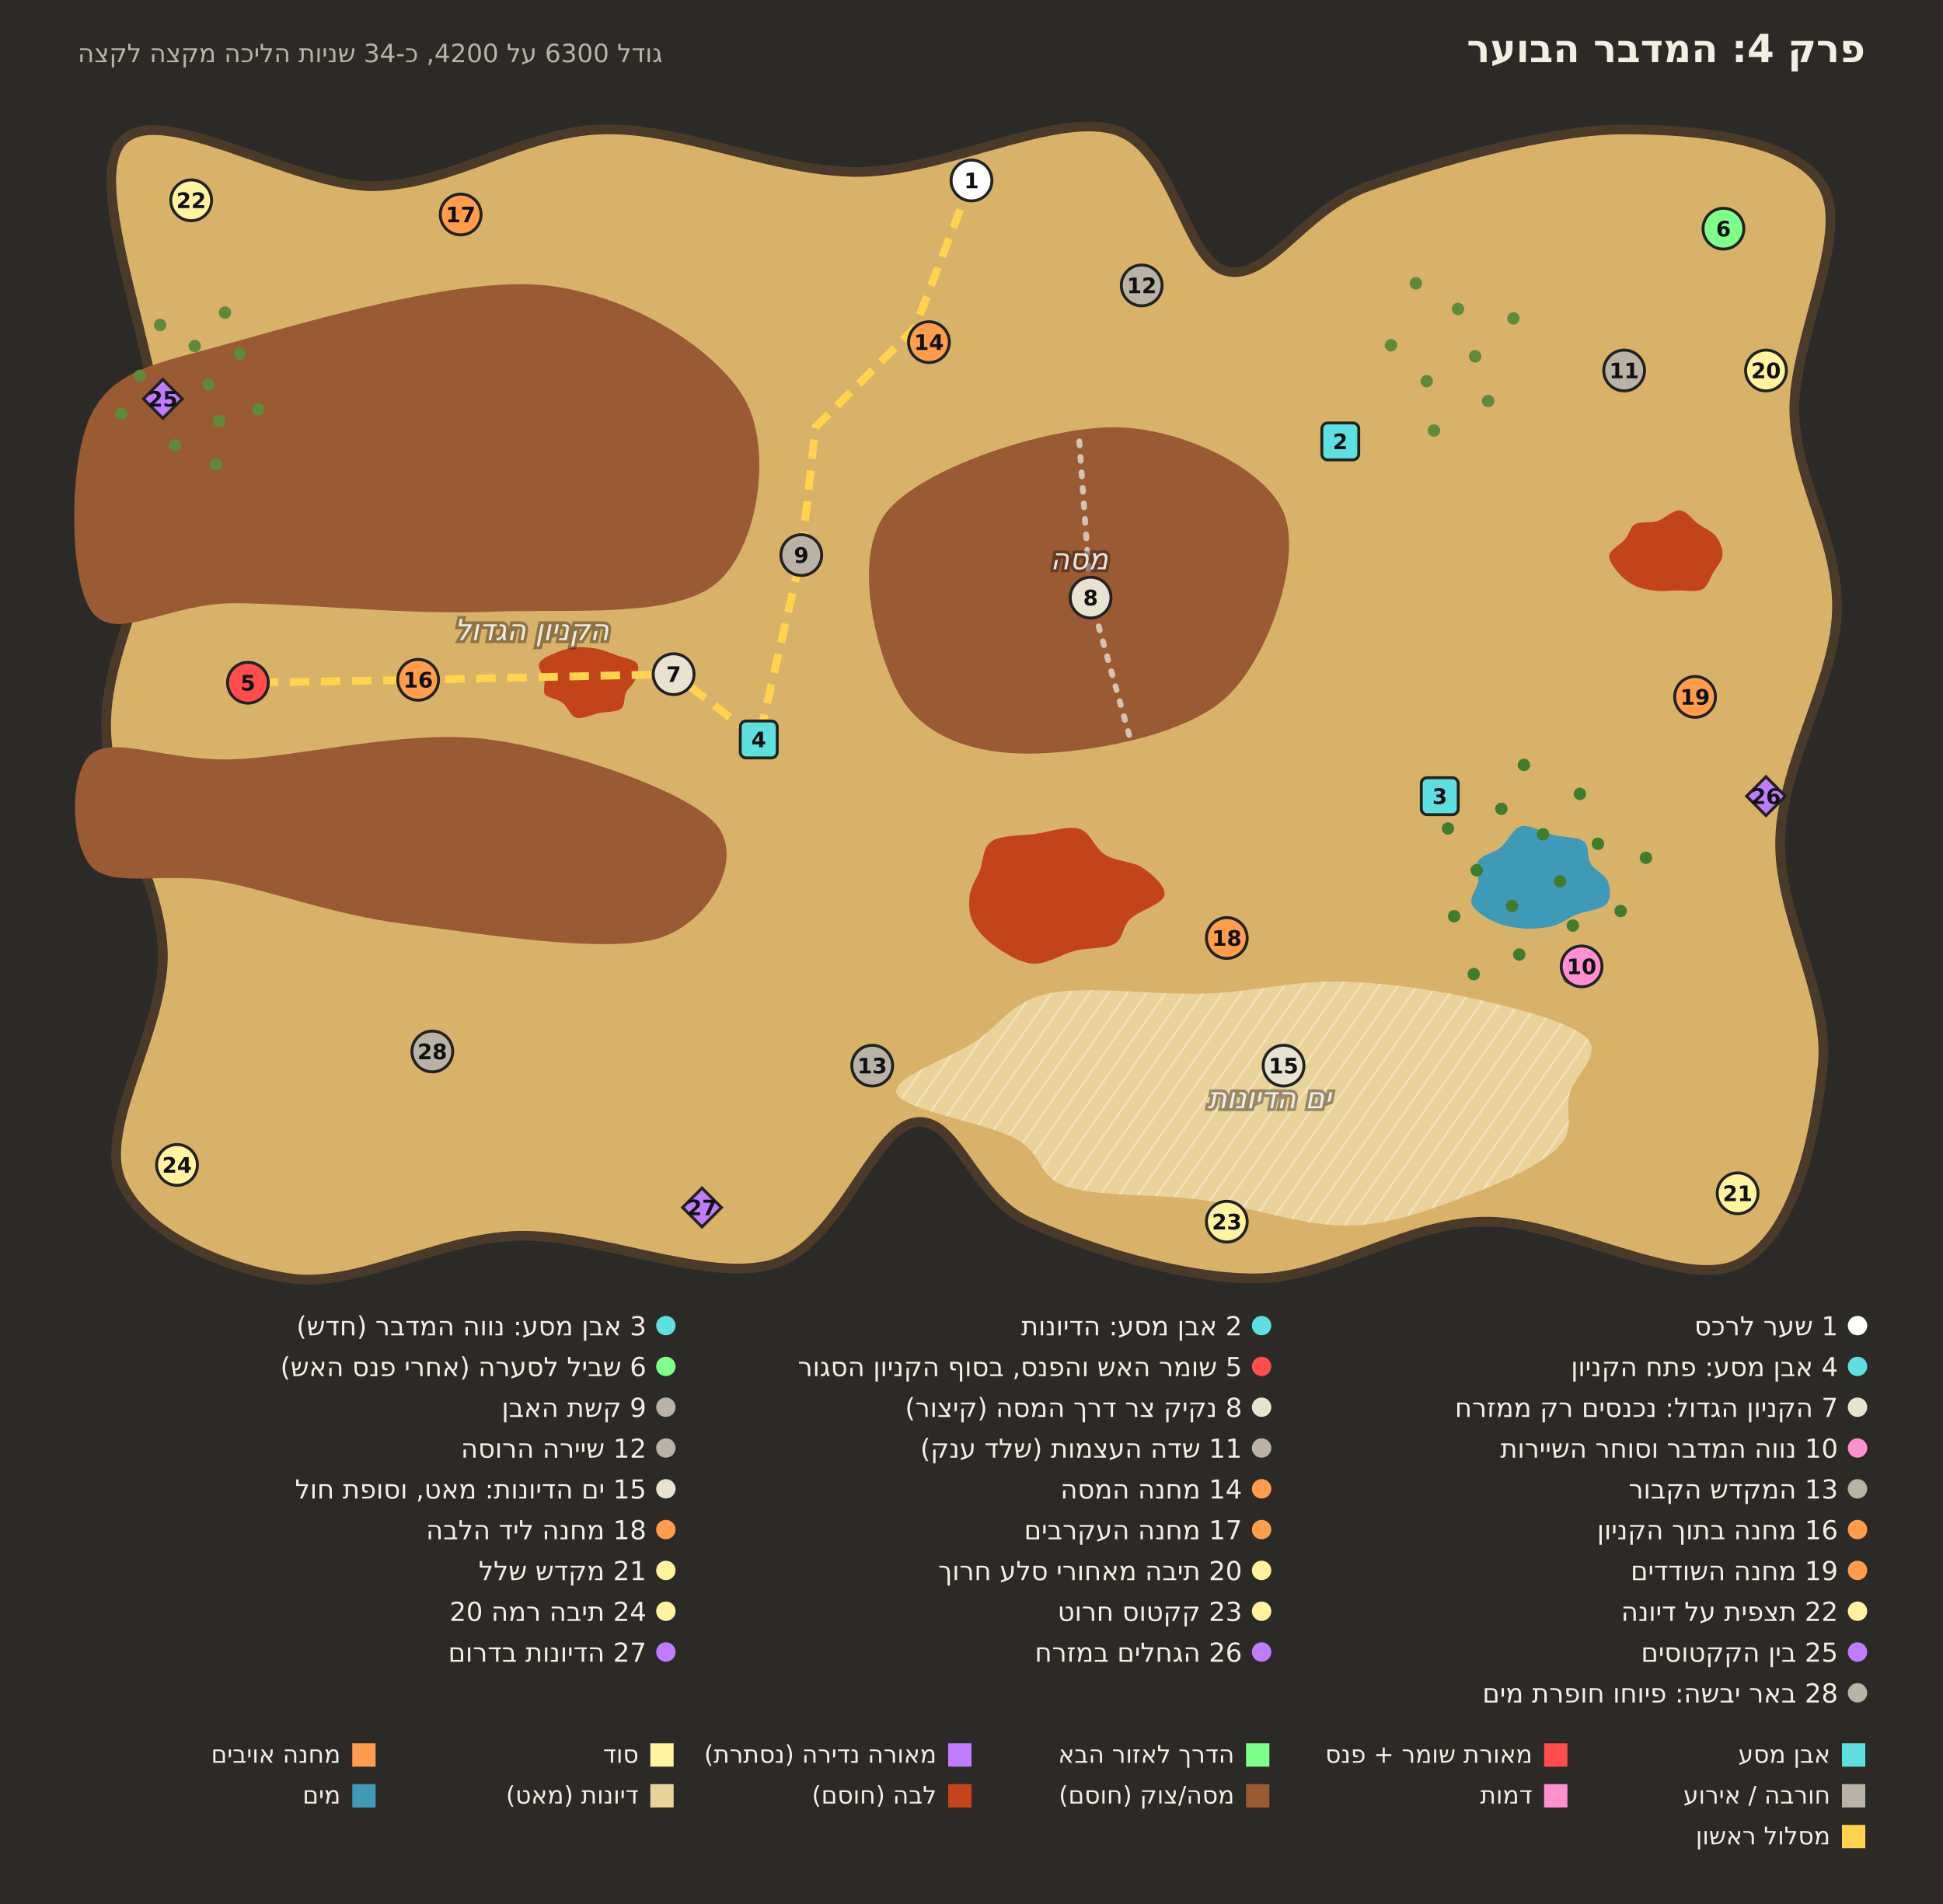
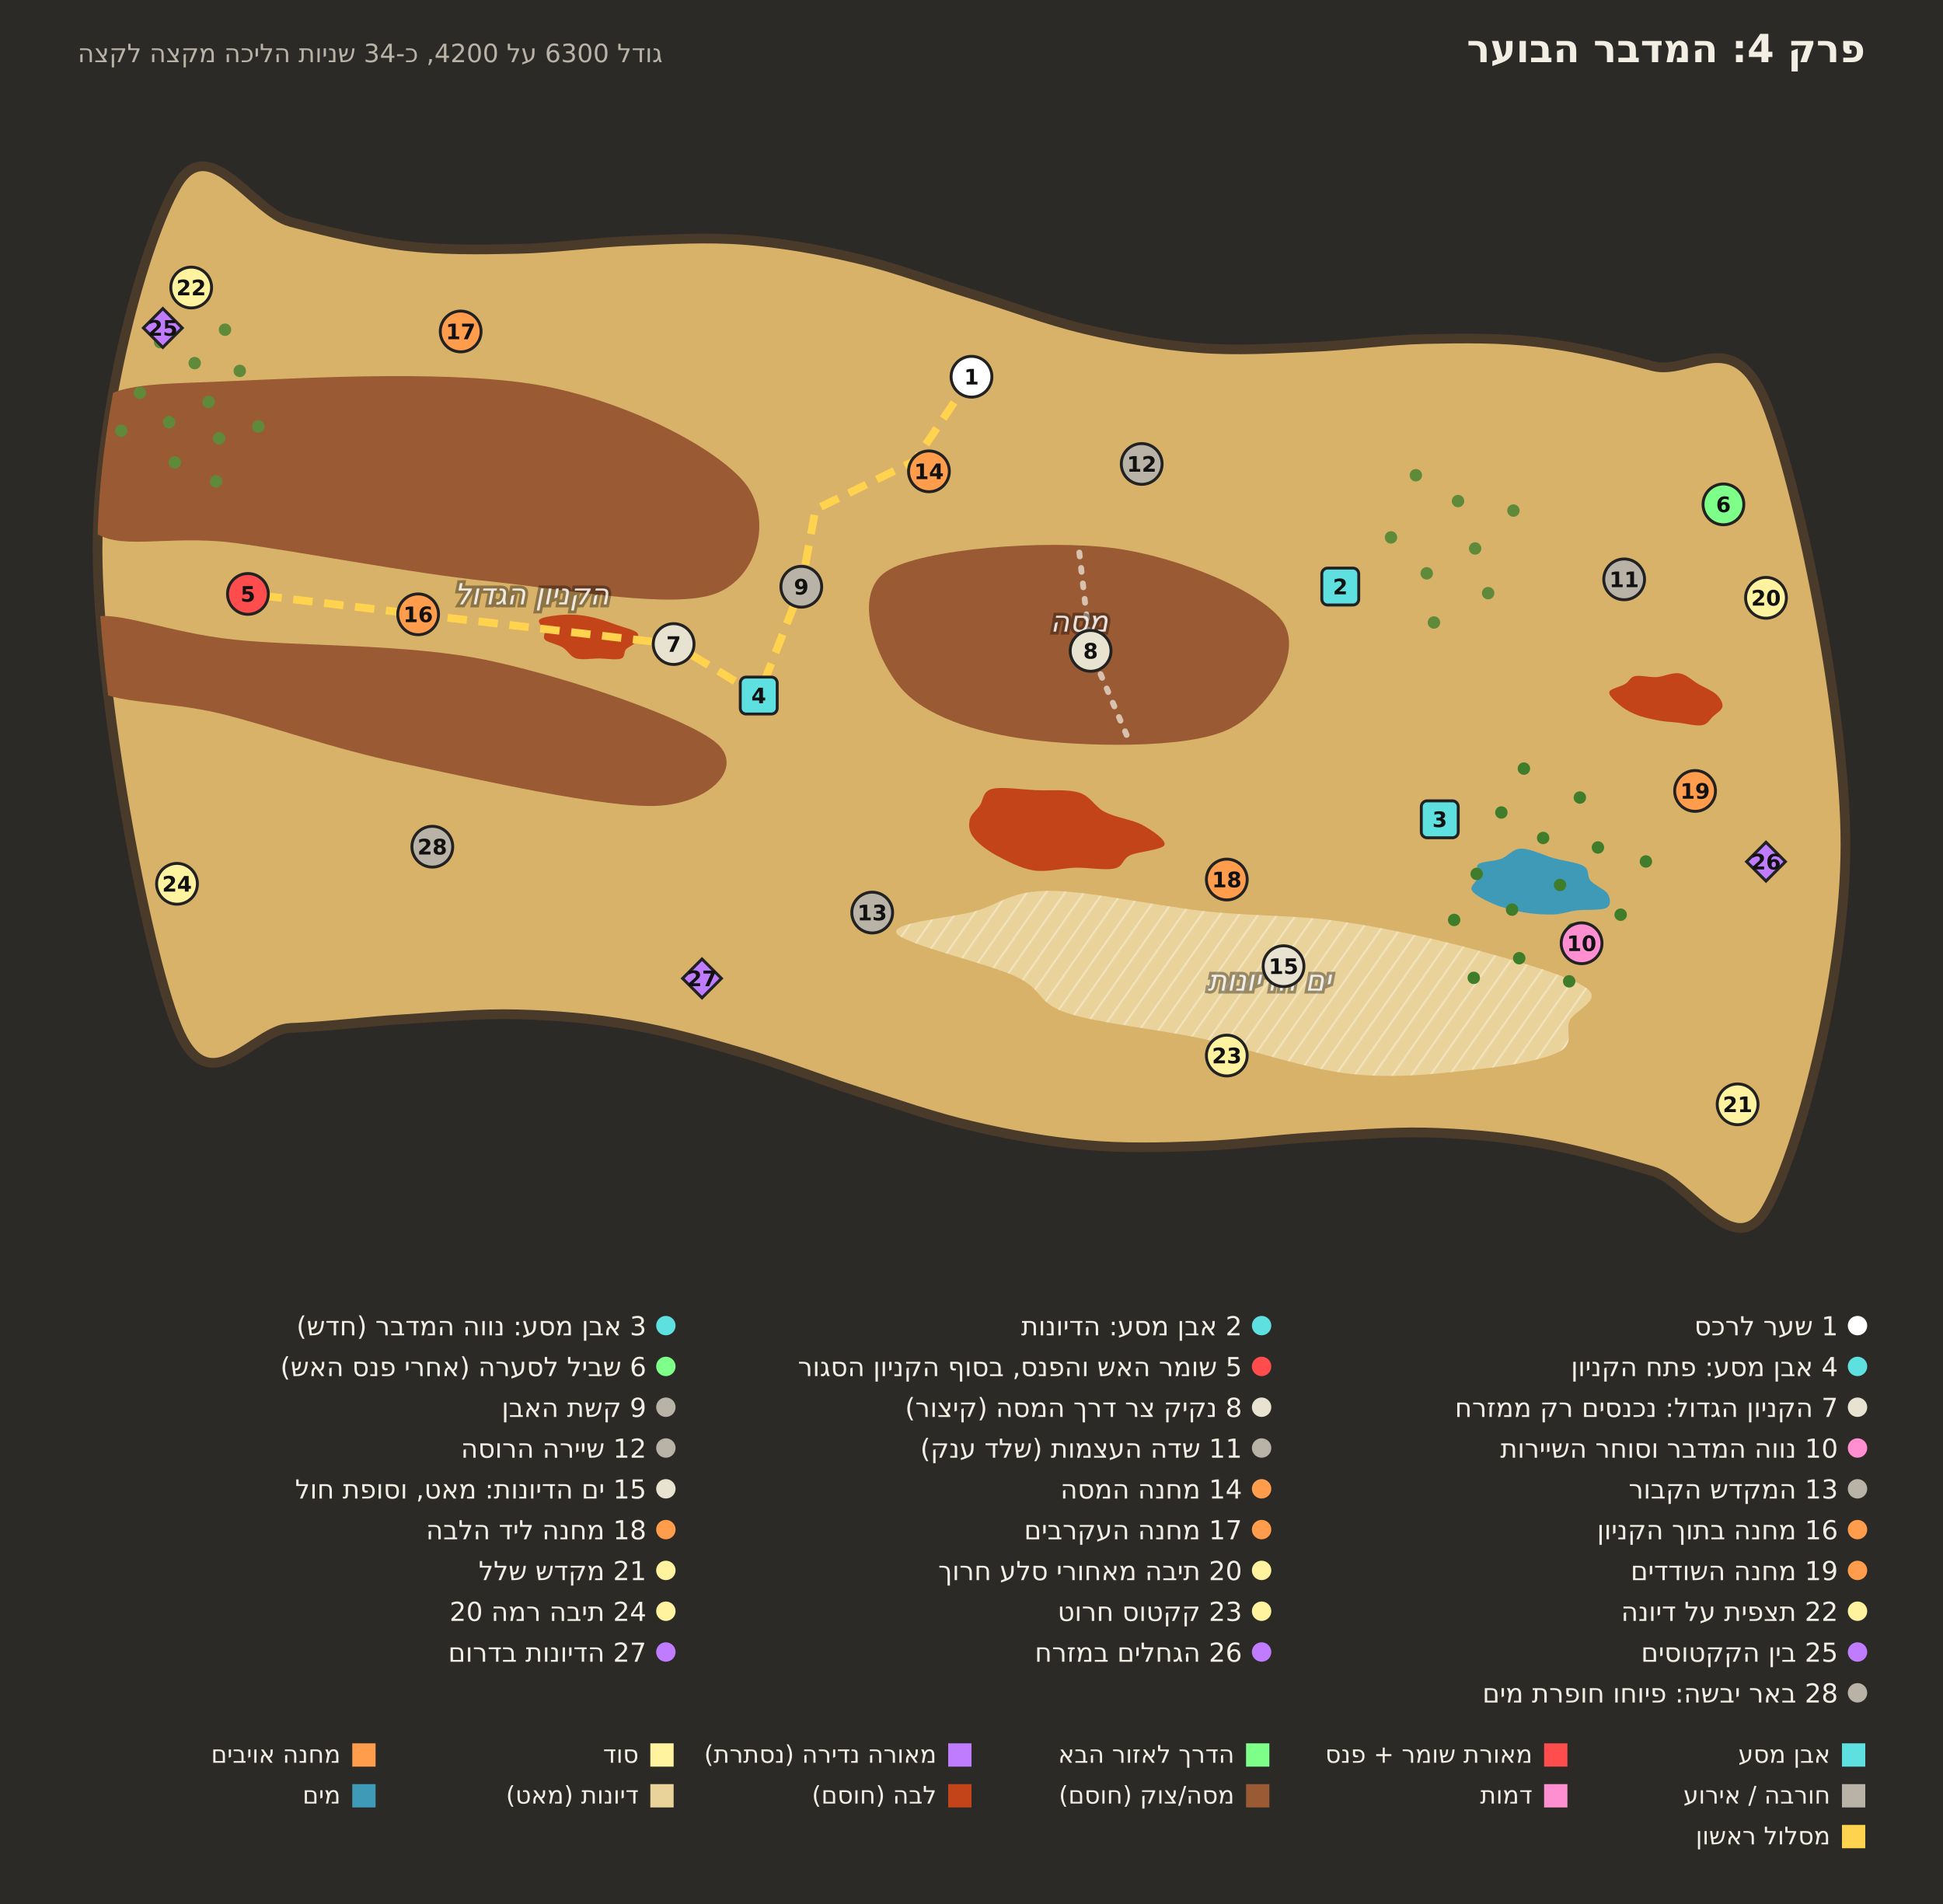
<svg xmlns="http://www.w3.org/2000/svg" width="1000" height="980" viewBox="0 0 1000 980" font-family="DejaVu Sans, sans-serif">
  <defs>
    <pattern id="hatch" width="8" height="8" patternUnits="userSpaceOnUse" patternTransform="rotate(35)">
      <line x1="0" y1="0" x2="0" y2="8" stroke="#ffffff" stroke-opacity="0.35" stroke-width="2" />
    </pattern>
  </defs>
  <rect width="1000" height="980" fill="#2b2a26" />
+   <clipPath id="land">
+     <path d="M91.1,95.2 C107.7,67.1 130.1,109.0 149.5,114.2 C169.0,119.4 188.5,124.1 207.9,126.5 C227.4,128.8 246.9,128.5 266.3,128.1 C285.8,127.7 305.3,124.8 324.8,124.0 C344.2,123.2 363.7,122.0 383.2,123.5 C402.6,125.0 422.1,128.5 441.6,133.2 C461.1,137.8 480.5,145.3 500.0,151.3 C519.5,157.3 538.9,164.8 558.4,169.4 C577.9,174.1 597.4,177.6 616.8,179.1 C636.3,180.6 655.8,179.4 675.2,178.6 C694.7,177.8 714.2,174.9 733.7,174.5 C753.1,174.1 772.6,173.8 792.1,176.2 C811.5,178.5 831.0,183.2 850.5,188.4 C869.9,193.6 892.3,166.4 908.9,207.4 C925.4,248.5 949.8,365.4 949.8,434.6 C949.8,503.8 925.4,594.5 908.9,622.5 C892.3,650.5 869.9,608.5 850.5,602.8 C831.0,597.1 811.5,591.6 792.1,588.3 C772.6,585.0 753.1,583.4 733.7,582.9 C714.2,582.5 694.7,584.3 675.2,585.4 C655.8,586.6 636.3,589.3 616.8,589.9 C597.4,590.6 577.9,591.1 558.4,589.3 C538.9,587.6 519.5,584.1 500.0,579.5 C480.5,575.0 461.1,568.1 441.6,561.9 C422.1,555.7 402.6,547.9 383.2,542.2 C363.7,536.5 344.2,530.9 324.8,527.6 C305.3,524.2 285.8,522.6 266.3,522.1 C246.9,521.6 227.4,523.4 207.9,524.6 C188.5,525.7 169.0,528.4 149.5,529.1 C130.1,529.7 107.7,569.6 91.1,528.5 C74.6,487.5 50.2,355.0 50.2,282.7 C50.2,210.5 74.6,123.3 91.1,95.2 Z" />
+   </clipPath>
  <text x="960" y="32" font-size="20" font-weight="bold" fill="#f2eee4" text-anchor="start" direction="rtl">פרק 4: המדבר הבוער</text>
  <text x="40" y="32" font-size="13" fill="#b9b2a6" text-anchor="end" direction="rtl">גודל 6300 על 4200, כ-34 שניות הליכה מקצה לקצה</text>
-   <path d="M61.9,73.9 C80.2,49.6 152.0,97.0 193.3,95.8 C234.7,94.6 268.8,67.8 310.2,66.6 C351.5,65.4 397.8,88.5 441.6,88.5 C485.4,88.5 541.4,58.1 573.0,66.6 C604.7,75.1 609.5,134.8 631.4,139.6 C653.3,144.5 670.4,108.0 704.4,95.8 C738.5,83.6 796.9,66.6 835.9,66.6 C874.8,66.6 923.5,71.5 938.1,95.8 C952.7,120.1 922.3,176.1 923.5,212.6 C924.7,249.1 946.6,278.3 945.4,314.9 C944.2,351.4 917.4,392.7 916.2,431.7 C915.0,470.6 941.7,512.0 938.1,548.5 C934.4,585.0 923.5,637.3 894.3,650.7 C865.1,664.1 804.2,627.6 762.9,628.8 C721.5,630.0 685.0,658.0 646.0,658.0 C607.1,658.0 558.4,642.2 529.2,628.8 C500.0,615.4 492.7,574.1 470.8,577.7 C448.9,581.4 431.9,641.0 397.8,650.7 C363.7,660.5 307.7,634.9 266.3,636.1 C225.0,637.3 183.6,662.9 149.5,658.0 C115.4,653.2 72.9,634.9 61.9,606.9 C51.0,578.9 85.0,529.0 83.8,490.1 C82.6,451.2 54.6,414.6 54.6,373.3 C54.6,331.9 82.6,291.7 83.8,241.8 C85.0,191.9 43.7,98.2 61.9,73.9 Z" fill="#d9b26a" stroke="#4a3a2a" stroke-width="5" />
-   <path d="M807.8,563.1 C805.5,572.3 810.6,581.1 802.9,589.4 C795.2,597.7 779.6,605.9 761.8,612.8 C743.9,619.7 719.4,630.0 695.7,630.8 C671.9,631.7 643.7,621.0 619.2,617.7 C594.8,614.3 565.2,616.1 549.1,610.8 C533.1,605.6 537.5,594.0 522.8,586.1 C508.2,578.1 465.0,571.4 461.5,563.1 C457.9,554.8 488.4,545.0 501.5,536.4 C514.6,527.8 520.2,515.4 540.1,511.3 C560.0,507.1 596.1,512.4 621.0,511.4 C645.9,510.4 666.4,504.7 689.5,505.2 C712.7,505.7 738.7,509.5 759.9,514.3 C781.1,519.2 808.8,526.2 816.8,534.4 C824.8,542.5 810.2,553.9 807.8,563.1 Z" fill="#ead39a" />
-   <path d="M807.8,563.1 C805.5,572.3 810.6,581.1 802.9,589.4 C795.2,597.7 779.6,605.9 761.8,612.8 C743.9,619.7 719.4,630.0 695.7,630.8 C671.9,631.7 643.7,621.0 619.2,617.7 C594.8,614.3 565.2,616.1 549.1,610.8 C533.1,605.6 537.5,594.0 522.8,586.1 C508.2,578.1 465.0,571.4 461.5,563.1 C457.9,554.8 488.4,545.0 501.5,536.4 C514.6,527.8 520.2,515.4 540.1,511.3 C560.0,507.1 596.1,512.4 621.0,511.4 C645.9,510.4 666.4,504.7 689.5,505.2 C712.7,505.7 738.7,509.5 759.9,514.3 C781.1,519.2 808.8,526.2 816.8,534.4 C824.8,542.5 810.2,553.9 807.8,563.1 Z" fill="url(#hatch)" />
-   <path d="M120.3,176.1 C159.3,165.2 237.1,142.1 281.0,146.9 C324.8,151.8 368.6,179.8 383.2,205.3 C397.8,230.9 390.5,282.0 368.6,300.3 C346.7,318.5 293.1,313.2 251.7,314.9 C210.4,316.6 154.4,310.5 120.3,310.5 C86.2,310.5 59.5,331.2 47.3,314.9 C35.1,298.6 35.1,235.8 47.3,212.6 C59.5,189.5 81.4,187.1 120.3,176.1 Z" fill="#9a5a33" />
-   <path d="M456.2,263.7 C474.4,240.6 538.9,219.9 573.0,219.9 C607.1,219.9 650.9,240.6 660.6,263.7 C670.4,286.9 653.3,338.0 631.4,358.7 C609.5,379.4 557.2,387.9 529.2,387.9 C501.2,387.9 475.7,379.4 463.5,358.7 C451.3,338.0 437.9,286.9 456.2,263.7 Z" fill="#9a5a33" />
-   <path d="M47.3,387.9 C59.5,378.6 86.2,392.0 120.3,390.8 C154.4,389.6 210.4,375.0 251.7,380.6 C293.1,386.2 354.0,407.3 368.6,424.4 C383.2,441.4 366.1,474.3 339.4,482.8 C312.6,491.3 245.7,480.4 207.9,475.5 C170.2,470.6 139.8,458.5 113.0,453.6 C86.2,448.7 58.3,457.2 47.3,446.3 C36.3,435.3 35.1,397.1 47.3,387.9 Z" fill="#9a5a33" />
-   <path d="M599.3,460.9 C598.2,465.3 586.0,468.9 581.7,473.0 C577.4,477.2 578.3,483.1 573.6,485.8 C568.9,488.5 560.5,487.6 553.5,489.3 C546.6,491.0 538.6,496.4 531.8,496.0 C524.9,495.7 517.5,490.8 512.3,487.2 C507.2,483.6 503.0,479.1 500.8,474.7 C498.6,470.3 498.5,465.3 499.1,460.9 C499.6,456.5 502.3,452.8 504.2,448.2 C506.1,443.5 505.6,436.1 510.4,433.0 C515.2,429.8 525.4,430.2 532.9,429.2 C540.5,428.1 549.6,424.8 555.5,426.6 C561.5,428.4 563.3,436.7 568.8,440.0 C574.2,443.4 583.1,443.2 588.1,446.7 C593.2,450.1 600.3,456.5 599.3,460.9 Z" fill="#c4441a" />
-   <path d="M326.9,349.9 C326.0,352.4 323.4,354.0 322.2,356.5 C320.9,358.9 321.9,363.0 319.6,364.8 C317.3,366.5 312.2,366.3 308.4,367.0 C304.6,367.8 299.7,370.3 296.5,369.4 C293.4,368.5 292.2,363.7 289.5,361.7 C286.9,359.7 282.2,359.4 280.6,357.5 C279.1,355.5 280.7,352.6 280.2,349.9 C279.6,347.2 276.4,343.7 277.6,341.3 C278.7,338.9 283.5,337.1 286.8,335.7 C290.1,334.3 293.9,333.3 297.4,333.1 C300.9,332.8 304.7,333.5 308.0,334.1 C311.2,334.8 313.9,336.0 317.2,337.2 C320.5,338.4 326.2,339.3 327.8,341.4 C329.4,343.5 327.9,347.4 326.9,349.9 Z" fill="#c4441a" />
-   <path d="M886.5,285.7 C886.3,288.7 883.6,291.7 881.8,294.7 C880.0,297.6 879.1,301.8 876.0,303.4 C872.8,304.9 867.1,303.8 863.1,303.9 C859.2,304.0 856.0,304.5 852.4,304.1 C848.8,303.7 844.7,303.1 841.5,301.5 C838.3,300.0 835.2,297.6 833.0,294.9 C830.8,292.3 827.7,288.5 828.3,285.7 C828.8,282.8 834.1,280.3 836.3,277.6 C838.6,275.0 838.8,271.4 841.5,269.8 C844.2,268.2 848.8,269.4 852.7,268.3 C856.5,267.1 860.9,262.5 864.5,262.7 C868.1,262.9 871.0,267.5 874.1,269.7 C877.3,271.9 881.1,273.5 883.2,276.1 C885.3,278.8 886.8,282.6 886.5,285.7 Z" fill="#c4441a" />
-   <path d="M827.5,453.6 C828.8,457.1 829.4,462.5 826.7,465.4 C824.0,468.3 815.9,468.9 811.4,470.7 C806.8,472.6 804.0,475.3 799.5,476.5 C794.9,477.7 789.3,478.3 784.2,477.9 C779.1,477.6 773.2,476.4 768.7,474.3 C764.3,472.2 758.9,468.8 757.5,465.4 C756.2,461.9 760.3,457.3 760.8,453.6 C761.4,449.9 759.0,445.9 760.9,443.0 C762.8,440.0 768.7,439.1 772.4,436.1 C776.1,433.2 778.4,426.4 783.0,425.3 C787.5,424.3 794.4,428.5 799.7,429.8 C805.1,431.1 812.0,430.7 815.1,433.1 C818.3,435.6 816.6,441.1 818.6,444.5 C820.7,447.9 826.1,450.1 827.5,453.6 Z" fill="#3f9ab8" />
-   <path d="M555.5,227.2 L561.3,307.6 L581.8,380.6" fill="none" stroke="#f2eee4" stroke-opacity="0.7" stroke-width="3" stroke-dasharray="2 6" stroke-linecap="round" />
-   <circle cx="802.9" cy="453.6" r="3.2" fill="#3f7d2a" />
-   <circle cx="778.2" cy="466.3" r="3.2" fill="#3f7d2a" />
-   <circle cx="794.2" cy="429.4" r="3.2" fill="#3f7d2a" />
-   <circle cx="809.5" cy="476.4" r="3.2" fill="#3f7d2a" />
-   <circle cx="760.0" cy="447.9" r="3.2" fill="#3f7d2a" />
-   <circle cx="822.4" cy="434.3" r="3.2" fill="#3f7d2a" />
-   <circle cx="781.9" cy="491.3" r="3.2" fill="#3f7d2a" />
-   <circle cx="772.7" cy="416.3" r="3.2" fill="#3f7d2a" />
-   <circle cx="834.1" cy="468.9" r="3.2" fill="#3f7d2a" />
-   <circle cx="748.4" cy="471.6" r="3.2" fill="#3f7d2a" />
-   <circle cx="813.1" cy="408.6" r="3.2" fill="#3f7d2a" />
-   <circle cx="807.6" cy="503.2" r="3.2" fill="#3f7d2a" />
-   <circle cx="745.2" cy="426.4" r="3.2" fill="#3f7d2a" />
-   <circle cx="847.1" cy="441.5" r="3.2" fill="#3f7d2a" />
-   <circle cx="758.5" cy="501.4" r="3.2" fill="#3f7d2a" />
-   <circle cx="784.3" cy="393.7" r="3.2" fill="#3f7d2a" />
-   <circle cx="107.4" cy="198.0" r="3.2" fill="#5f8a3a" />
-   <circle cx="87.0" cy="208.5" r="3.2" fill="#5f8a3a" />
-   <circle cx="100.2" cy="178.1" r="3.2" fill="#5f8a3a" />
-   <circle cx="112.8" cy="216.8" r="3.2" fill="#5f8a3a" />
-   <circle cx="72.0" cy="193.4" r="3.2" fill="#5f8a3a" />
-   <circle cx="123.4" cy="182.1" r="3.2" fill="#5f8a3a" />
-   <circle cx="90.0" cy="229.2" r="3.2" fill="#5f8a3a" />
-   <circle cx="82.4" cy="167.3" r="3.2" fill="#5f8a3a" />
-   <circle cx="133.0" cy="210.7" r="3.2" fill="#5f8a3a" />
-   <circle cx="62.4" cy="212.9" r="3.2" fill="#5f8a3a" />
-   <circle cx="115.8" cy="160.9" r="3.2" fill="#5f8a3a" />
-   <circle cx="111.2" cy="239.0" r="3.2" fill="#5f8a3a" />
-   <circle cx="759.2" cy="183.4" r="3.2" fill="#5f8a3a" />
-   <circle cx="734.3" cy="196.2" r="3.2" fill="#5f8a3a" />
-   <circle cx="750.4" cy="159.0" r="3.2" fill="#5f8a3a" />
-   <circle cx="765.9" cy="206.4" r="3.2" fill="#5f8a3a" />
-   <circle cx="715.9" cy="177.7" r="3.2" fill="#5f8a3a" />
-   <circle cx="778.9" cy="163.9" r="3.2" fill="#5f8a3a" />
-   <circle cx="738.0" cy="221.6" r="3.2" fill="#5f8a3a" />
-   <circle cx="728.7" cy="145.8" r="3.2" fill="#5f8a3a" />
-   <path d="M500.0,92.9 L470.8,168.8 L419.7,219.9 L412.4,285.7 L390.5,380.6 L346.7,347.0 L215.2,349.9 L127.6,351.4" fill="none" stroke="#ffd34d" stroke-width="4" stroke-dasharray="10 6" stroke-linejoin="round" />
-   <text x="273.7" y="329.5" font-size="15" font-style="italic" fill="#ffffff" fill-opacity="0.85" text-anchor="middle" direction="rtl" stroke="#000" stroke-opacity="0.35" stroke-width="3" paint-order="stroke">הקניון הגדול</text>
-   <text x="555.5" y="293.0" font-size="15" font-style="italic" fill="#ffffff" fill-opacity="0.85" text-anchor="middle" direction="rtl" stroke="#000" stroke-opacity="0.35" stroke-width="3" paint-order="stroke">מסה</text>
-   <text x="653.3" y="570.4" font-size="15" font-style="italic" fill="#ffffff" fill-opacity="0.85" text-anchor="middle" direction="rtl" stroke="#000" stroke-opacity="0.35" stroke-width="3" paint-order="stroke">ים הדיונות</text>
-   <circle cx="500.0" cy="92.9" r="10.5" fill="#ffffff" stroke="#222" stroke-width="1.5" />
-   <text x="500.0" y="96.9" font-size="11" font-weight="bold" fill="#111" text-anchor="middle">1</text>
-   <rect x="680.3" y="217.7" width="19" height="19" rx="3" fill="#5fe0e0" stroke="#222" stroke-width="1.5" />
-   <text x="689.8" y="231.2" font-size="11" font-weight="bold" fill="#111" text-anchor="middle">2</text>
-   <rect x="731.5" y="400.3" width="19" height="19" rx="3" fill="#5fe0e0" stroke="#222" stroke-width="1.5" />
-   <text x="741.0" y="413.8" font-size="11" font-weight="bold" fill="#111" text-anchor="middle">3</text>
-   <rect x="381.0" y="371.1" width="19" height="19" rx="3" fill="#5fe0e0" stroke="#222" stroke-width="1.5" />
-   <text x="390.5" y="384.6" font-size="11" font-weight="bold" fill="#111" text-anchor="middle">4</text>
-   <circle cx="127.6" cy="351.4" r="10.5" fill="#ff4d4d" stroke="#222" stroke-width="1.5" />
-   <text x="127.6" y="355.4" font-size="11" font-weight="bold" fill="#111" text-anchor="middle">5</text>
-   <circle cx="887.0" cy="117.7" r="10.5" fill="#7dff8a" stroke="#222" stroke-width="1.5" />
-   <text x="887.0" y="121.7" font-size="11" font-weight="bold" fill="#111" text-anchor="middle">6</text>
-   <circle cx="346.7" cy="347.0" r="10.5" fill="#e8e2d0" stroke="#222" stroke-width="1.5" />
-   <text x="346.7" y="351.0" font-size="11" font-weight="bold" fill="#111" text-anchor="middle">7</text>
-   <circle cx="561.3" cy="307.6" r="10.5" fill="#e8e2d0" stroke="#222" stroke-width="1.5" />
-   <text x="561.3" y="311.6" font-size="11" font-weight="bold" fill="#111" text-anchor="middle">8</text>
-   <circle cx="412.4" cy="285.7" r="10.5" fill="#b9b2a6" stroke="#222" stroke-width="1.5" />
-   <text x="412.4" y="289.7" font-size="11" font-weight="bold" fill="#111" text-anchor="middle">9</text>
-   <circle cx="814.0" cy="497.4" r="10.5" fill="#ff8fd0" stroke="#222" stroke-width="1.5" />
-   <text x="814.0" y="501.4" font-size="11" font-weight="bold" fill="#111" text-anchor="middle">10</text>
-   <circle cx="835.9" cy="190.7" r="10.5" fill="#b9b2a6" stroke="#222" stroke-width="1.5" />
-   <text x="835.9" y="194.7" font-size="11" font-weight="bold" fill="#111" text-anchor="middle">11</text>
-   <circle cx="587.6" cy="146.9" r="10.5" fill="#b9b2a6" stroke="#222" stroke-width="1.5" />
-   <text x="587.6" y="150.9" font-size="11" font-weight="bold" fill="#111" text-anchor="middle">12</text>
-   <circle cx="448.9" cy="548.5" r="10.5" fill="#b9b2a6" stroke="#222" stroke-width="1.5" />
-   <text x="448.9" y="552.5" font-size="11" font-weight="bold" fill="#111" text-anchor="middle">13</text>
-   <circle cx="478.1" cy="176.1" r="10.5" fill="#ff9d4d" stroke="#222" stroke-width="1.5" />
-   <text x="478.1" y="180.1" font-size="11" font-weight="bold" fill="#111" text-anchor="middle">14</text>
-   <circle cx="660.6" cy="548.5" r="10.5" fill="#e8e2d0" stroke="#222" stroke-width="1.5" />
-   <text x="660.6" y="552.5" font-size="11" font-weight="bold" fill="#111" text-anchor="middle">15</text>
-   <circle cx="215.2" cy="349.9" r="10.5" fill="#ff9d4d" stroke="#222" stroke-width="1.5" />
-   <text x="215.2" y="353.9" font-size="11" font-weight="bold" fill="#111" text-anchor="middle">16</text>
-   <circle cx="237.1" cy="110.4" r="10.5" fill="#ff9d4d" stroke="#222" stroke-width="1.5" />
-   <text x="237.1" y="114.4" font-size="11" font-weight="bold" fill="#111" text-anchor="middle">17</text>
-   <circle cx="631.4" cy="482.8" r="10.5" fill="#ff9d4d" stroke="#222" stroke-width="1.5" />
-   <text x="631.4" y="486.8" font-size="11" font-weight="bold" fill="#111" text-anchor="middle">18</text>
-   <circle cx="872.4" cy="358.7" r="10.5" fill="#ff9d4d" stroke="#222" stroke-width="1.5" />
-   <text x="872.4" y="362.7" font-size="11" font-weight="bold" fill="#111" text-anchor="middle">19</text>
-   <circle cx="908.9" cy="190.7" r="10.5" fill="#fff3a0" stroke="#222" stroke-width="1.5" />
-   <text x="908.9" y="194.7" font-size="11" font-weight="bold" fill="#111" text-anchor="middle">20</text>
-   <circle cx="894.3" cy="614.2" r="10.5" fill="#fff3a0" stroke="#222" stroke-width="1.5" />
-   <text x="894.3" y="618.2" font-size="11" font-weight="bold" fill="#111" text-anchor="middle">21</text>
-   <circle cx="98.4" cy="103.1" r="10.5" fill="#fff3a0" stroke="#222" stroke-width="1.5" />
-   <text x="98.4" y="107.1" font-size="11" font-weight="bold" fill="#111" text-anchor="middle">22</text>
-   <circle cx="631.4" cy="628.8" r="10.5" fill="#fff3a0" stroke="#222" stroke-width="1.5" />
-   <text x="631.4" y="632.8" font-size="11" font-weight="bold" fill="#111" text-anchor="middle">23</text>
-   <circle cx="91.1" cy="599.6" r="10.5" fill="#fff3a0" stroke="#222" stroke-width="1.5" />
-   <text x="91.1" y="603.6" font-size="11" font-weight="bold" fill="#111" text-anchor="middle">24</text>
-   <path d="M83.8,195.3 l10,10 l-10,10 l-10,-10z" fill="#c07cff" stroke="#222" stroke-width="1.5" />
-   <text x="83.8" y="209.3" font-size="11" font-weight="bold" fill="#111" text-anchor="middle">25</text>
-   <path d="M908.9,399.8 l10,10 l-10,10 l-10,-10z" fill="#c07cff" stroke="#222" stroke-width="1.5" />
-   <text x="908.9" y="413.8" font-size="11" font-weight="bold" fill="#111" text-anchor="middle">26</text>
-   <path d="M361.3,611.5 l10,10 l-10,10 l-10,-10z" fill="#c07cff" stroke="#222" stroke-width="1.5" />
-   <text x="361.3" y="625.5" font-size="11" font-weight="bold" fill="#111" text-anchor="middle">27</text>
-   <circle cx="222.5" cy="541.2" r="10.5" fill="#b9b2a6" stroke="#222" stroke-width="1.5" />
-   <text x="222.5" y="545.2" font-size="11" font-weight="bold" fill="#111" text-anchor="middle">28</text>
+   <path d="M91.1,95.2 C107.7,67.1 130.1,109.0 149.5,114.2 C169.0,119.4 188.5,124.1 207.9,126.5 C227.4,128.8 246.9,128.5 266.3,128.1 C285.8,127.7 305.3,124.8 324.8,124.0 C344.2,123.2 363.7,122.0 383.2,123.5 C402.6,125.0 422.1,128.5 441.6,133.2 C461.1,137.8 480.5,145.3 500.0,151.3 C519.5,157.3 538.9,164.8 558.4,169.4 C577.9,174.1 597.4,177.6 616.8,179.1 C636.3,180.6 655.8,179.4 675.2,178.6 C694.7,177.8 714.2,174.9 733.7,174.5 C753.1,174.1 772.6,173.8 792.1,176.2 C811.5,178.5 831.0,183.2 850.5,188.4 C869.9,193.6 892.3,166.4 908.9,207.4 C925.4,248.5 949.8,365.4 949.8,434.6 C949.8,503.8 925.4,594.5 908.9,622.5 C892.3,650.5 869.9,608.5 850.5,602.8 C831.0,597.1 811.5,591.6 792.1,588.3 C772.6,585.0 753.1,583.4 733.7,582.9 C714.2,582.5 694.7,584.3 675.2,585.4 C655.8,586.6 636.3,589.3 616.8,589.9 C597.4,590.6 577.9,591.1 558.4,589.3 C538.9,587.6 519.5,584.1 500.0,579.5 C480.5,575.0 461.1,568.1 441.6,561.9 C422.1,555.7 402.6,547.9 383.2,542.2 C363.7,536.5 344.2,530.9 324.8,527.6 C305.3,524.2 285.8,522.6 266.3,522.1 C246.9,521.6 227.4,523.4 207.9,524.6 C188.5,525.7 169.0,528.4 149.5,529.1 C130.1,529.7 107.7,569.6 91.1,528.5 C74.6,487.5 50.2,355.0 50.2,282.7 C50.2,210.5 74.6,123.3 91.1,95.2 Z" fill="#d9b26a" stroke="#4a3a2a" stroke-width="5" />
+   <g clip-path="url(#land)">
+     <path d="M807.8,525.4 C805.5,530.8 810.6,537.0 802.9,541.1 C795.2,545.2 779.6,548.3 761.8,550.2 C743.9,552.2 719.4,555.4 695.7,552.8 C671.9,550.3 643.7,540.0 619.2,534.7 C594.8,529.5 565.2,526.7 549.1,521.4 C533.1,516.0 537.5,509.5 522.8,502.6 C508.2,495.8 465.0,486.0 461.5,480.4 C457.9,474.8 488.4,472.7 501.5,469.1 C514.6,465.4 520.2,458.5 540.1,458.5 C560.0,458.5 596.1,466.5 621.0,469.1 C645.9,471.7 666.4,470.9 689.5,474.2 C712.7,477.5 738.7,483.2 759.9,489.0 C781.1,494.7 808.8,502.7 816.8,508.8 C824.8,514.9 810.2,520.1 807.8,525.4 Z" fill="#ead39a" />
+     <path d="M807.8,525.4 C805.5,530.8 810.6,537.0 802.9,541.1 C795.2,545.2 779.6,548.3 761.8,550.2 C743.9,552.2 719.4,555.4 695.7,552.8 C671.9,550.3 643.7,540.0 619.2,534.7 C594.8,529.5 565.2,526.7 549.1,521.4 C533.1,516.0 537.5,509.5 522.8,502.6 C508.2,495.8 465.0,486.0 461.5,480.4 C457.9,474.8 488.4,472.7 501.5,469.1 C514.6,465.4 520.2,458.5 540.1,458.5 C560.0,458.5 596.1,466.5 621.0,469.1 C645.9,471.7 666.4,470.9 689.5,474.2 C712.7,477.5 738.7,483.2 759.9,489.0 C781.1,494.7 808.8,502.7 816.8,508.8 C824.8,514.9 810.2,520.1 807.8,525.4 Z" fill="url(#hatch)" />
+     <path d="M120.3,196.1 C159.3,194.4 237.1,190.2 281.0,198.9 C324.8,207.6 368.6,230.7 383.2,248.4 C397.8,266.2 390.5,296.9 368.6,305.4 C346.7,313.8 293.1,303.6 251.7,299.2 C210.4,294.9 154.4,283.9 120.3,279.4 C86.2,275.0 59.5,284.3 47.3,272.7 C35.1,261.0 35.1,222.0 47.3,209.3 C59.5,196.5 81.4,197.9 120.3,196.1 Z" fill="#9a5a33" />
+     <path d="M456.2,294.1 C474.4,282.2 538.9,277.7 573.0,282.1 C607.1,286.6 650.9,305.1 660.6,320.7 C670.4,336.3 653.3,365.8 631.4,375.8 C609.5,385.7 557.2,384.2 529.2,380.6 C501.2,376.9 475.7,368.3 463.5,353.9 C451.3,339.5 437.9,306.1 456.2,294.1 Z" fill="#9a5a33" />
+     <path d="M47.3,317.9 C59.5,313.8 86.2,325.6 120.3,329.2 C154.4,332.9 210.4,331.1 251.7,340.0 C293.1,348.8 354.0,369.9 368.6,382.3 C383.2,394.8 366.1,412.9 339.4,414.7 C312.6,416.5 245.7,401.1 207.9,393.1 C170.2,385.2 139.8,373.7 113.0,367.2 C86.2,360.7 58.3,362.4 47.3,354.1 C36.3,345.9 35.1,322.1 47.3,317.9 Z" fill="#9a5a33" />
+     <path d="M599.3,434.9 C598.2,437.5 586.0,438.2 581.7,440.2 C577.4,442.2 578.3,446.0 573.6,447.0 C568.9,448.1 560.5,446.5 553.5,446.6 C546.6,446.8 538.6,449.1 531.8,448.0 C524.9,446.8 517.5,442.8 512.3,440.0 C507.2,437.1 503.0,433.7 500.8,430.7 C498.6,427.7 498.5,424.6 499.1,421.9 C499.6,419.3 502.3,417.3 504.2,414.7 C506.1,412.1 505.6,407.4 510.4,406.1 C515.2,404.8 525.4,406.3 532.9,406.7 C540.5,407.0 549.6,406.1 555.5,408.0 C561.5,409.9 563.3,415.3 568.8,418.0 C574.2,420.8 583.1,421.9 588.1,424.7 C593.2,427.5 600.3,432.4 599.3,434.9 Z" fill="#c4441a" />
+     <path d="M326.9,330.7 C326.0,332.2 323.4,332.8 322.2,334.2 C320.9,335.6 321.9,338.2 319.6,339.0 C317.3,339.8 312.2,339.0 308.4,338.9 C304.6,338.9 299.7,339.8 296.5,338.9 C293.4,337.9 292.2,334.8 289.5,333.2 C286.9,331.6 282.2,330.8 280.6,329.4 C279.1,328.0 280.7,326.4 280.2,324.7 C279.6,322.9 276.4,320.3 277.6,319.0 C278.7,317.7 283.5,317.1 286.8,316.7 C290.1,316.3 293.9,316.2 297.4,316.5 C300.9,316.8 304.7,317.6 308.0,318.5 C311.2,319.4 313.9,320.4 317.2,321.6 C320.5,322.8 326.2,324.1 327.8,325.6 C329.4,327.1 327.9,329.3 326.9,330.7 Z" fill="#c4441a" />
+     <path d="M886.5,363.6 C886.3,365.5 883.6,367.0 881.8,368.6 C880.0,370.2 879.1,372.7 876.0,373.3 C872.8,373.8 867.1,372.3 863.1,371.9 C859.2,371.5 856.0,371.4 852.4,370.6 C848.8,369.9 844.7,369.0 841.5,367.6 C838.3,366.3 835.2,364.4 833.0,362.4 C830.8,360.5 827.7,357.8 828.3,356.1 C828.8,354.4 834.1,353.5 836.3,352.1 C838.6,350.8 838.8,348.6 841.5,348.0 C844.2,347.4 848.8,348.7 852.7,348.5 C856.5,348.2 860.9,345.9 864.5,346.6 C868.1,347.2 871.0,350.3 874.1,352.1 C877.3,353.9 881.1,355.4 883.2,357.3 C885.3,359.2 886.8,361.8 886.5,363.6 Z" fill="#c4441a" />
+     <path d="M827.5,460.1 C828.8,462.4 829.4,465.9 826.7,467.3 C824.0,468.7 815.9,468.1 811.4,468.6 C806.8,469.2 804.0,470.5 799.5,470.7 C794.9,470.8 789.3,470.5 784.2,469.6 C779.1,468.7 773.2,467.2 768.7,465.3 C764.3,463.4 758.9,460.6 757.5,458.3 C756.2,456.0 760.3,453.7 760.8,451.4 C761.4,449.2 759.0,446.4 760.9,444.8 C762.8,443.3 768.7,443.4 772.4,442.1 C776.1,440.8 778.4,436.8 783.0,436.8 C787.5,436.7 794.4,440.2 799.7,441.7 C805.1,443.2 812.0,443.9 815.1,445.8 C818.3,447.7 816.6,450.9 818.6,453.3 C820.7,455.7 826.1,457.8 827.5,460.1 Z" fill="#3f9ab8" />
+     <path d="M555.5,284.4 L561.3,335.0 L581.8,382.9" fill="none" stroke="#f2eee4" stroke-opacity="0.7" stroke-width="3" stroke-dasharray="2 6" stroke-linecap="round" />
+     <circle cx="802.9" cy="455.5" r="3.2" fill="#3f7d2a" />
+     <circle cx="778.2" cy="468.2" r="3.2" fill="#3f7d2a" />
+     <circle cx="794.2" cy="431.3" r="3.2" fill="#3f7d2a" />
+     <circle cx="809.5" cy="478.3" r="3.2" fill="#3f7d2a" />
+     <circle cx="760.0" cy="449.8" r="3.2" fill="#3f7d2a" />
+     <circle cx="822.4" cy="436.2" r="3.2" fill="#3f7d2a" />
+     <circle cx="781.9" cy="493.2" r="3.2" fill="#3f7d2a" />
+     <circle cx="772.7" cy="418.2" r="3.2" fill="#3f7d2a" />
+     <circle cx="834.1" cy="470.8" r="3.2" fill="#3f7d2a" />
+     <circle cx="748.4" cy="473.5" r="3.2" fill="#3f7d2a" />
+     <circle cx="813.1" cy="410.5" r="3.2" fill="#3f7d2a" />
+     <circle cx="807.6" cy="505.1" r="3.2" fill="#3f7d2a" />
+     <circle cx="745.2" cy="428.3" r="3.2" fill="#3f7d2a" />
+     <circle cx="847.1" cy="443.4" r="3.2" fill="#3f7d2a" />
+     <circle cx="758.5" cy="503.3" r="3.2" fill="#3f7d2a" />
+     <circle cx="784.3" cy="395.6" r="3.2" fill="#3f7d2a" />
+     <circle cx="107.4" cy="206.9" r="3.2" fill="#5f8a3a" />
+     <circle cx="87.0" cy="217.3" r="3.2" fill="#5f8a3a" />
+     <circle cx="100.2" cy="186.9" r="3.2" fill="#5f8a3a" />
+     <circle cx="112.8" cy="225.6" r="3.2" fill="#5f8a3a" />
+     <circle cx="72.0" cy="202.2" r="3.2" fill="#5f8a3a" />
+     <circle cx="123.4" cy="190.9" r="3.2" fill="#5f8a3a" />
+     <circle cx="90.0" cy="238.0" r="3.2" fill="#5f8a3a" />
+     <circle cx="82.4" cy="176.1" r="3.2" fill="#5f8a3a" />
+     <circle cx="133.0" cy="219.5" r="3.2" fill="#5f8a3a" />
+     <circle cx="62.4" cy="221.7" r="3.2" fill="#5f8a3a" />
+     <circle cx="115.8" cy="169.7" r="3.2" fill="#5f8a3a" />
+     <circle cx="111.2" cy="247.8" r="3.2" fill="#5f8a3a" />
+     <circle cx="759.2" cy="282.3" r="3.2" fill="#5f8a3a" />
+     <circle cx="734.3" cy="295.1" r="3.2" fill="#5f8a3a" />
+     <circle cx="750.4" cy="257.9" r="3.2" fill="#5f8a3a" />
+     <circle cx="765.9" cy="305.3" r="3.2" fill="#5f8a3a" />
+     <circle cx="715.9" cy="276.6" r="3.2" fill="#5f8a3a" />
+     <circle cx="778.9" cy="262.8" r="3.2" fill="#5f8a3a" />
+     <circle cx="738.0" cy="320.4" r="3.2" fill="#5f8a3a" />
+     <circle cx="728.7" cy="244.6" r="3.2" fill="#5f8a3a" />
+   </g>
+   <path d="M500.0,193.9 L470.8,237.2 L419.7,262.2 L412.4,302.0 L390.5,358.0 L346.7,331.5 L215.2,316.2 L127.6,305.7" fill="none" stroke="#ffd34d" stroke-width="4" stroke-dasharray="10 6" stroke-linejoin="round" />
+   <text x="273.7" y="311.1" font-size="15" font-style="italic" fill="#ffffff" fill-opacity="0.85" text-anchor="middle" direction="rtl" stroke="#000" stroke-opacity="0.35" stroke-width="3" paint-order="stroke">הקניון הגדול</text>
+   <text x="555.5" y="325.1" font-size="15" font-style="italic" fill="#ffffff" fill-opacity="0.85" text-anchor="middle" direction="rtl" stroke="#000" stroke-opacity="0.35" stroke-width="3" paint-order="stroke">מסה</text>
+   <text x="653.3" y="509.9" font-size="15" font-style="italic" fill="#ffffff" fill-opacity="0.85" text-anchor="middle" direction="rtl" stroke="#000" stroke-opacity="0.35" stroke-width="3" paint-order="stroke">ים הדיונות</text>
+   <circle cx="500.0" cy="193.9" r="10.5" fill="#ffffff" stroke="#222" stroke-width="1.5" />
+   <text x="500.0" y="197.9" font-size="11" font-weight="bold" fill="#111" text-anchor="middle">1</text>
+   <rect x="680.3" y="292.4" width="19" height="19" rx="3" fill="#5fe0e0" stroke="#222" stroke-width="1.5" />
+   <text x="689.8" y="305.9" font-size="11" font-weight="bold" fill="#111" text-anchor="middle">2</text>
+   <rect x="731.5" y="412.2" width="19" height="19" rx="3" fill="#5fe0e0" stroke="#222" stroke-width="1.5" />
+   <text x="741.0" y="425.7" font-size="11" font-weight="bold" fill="#111" text-anchor="middle">3</text>
+   <rect x="381.0" y="348.5" width="19" height="19" rx="3" fill="#5fe0e0" stroke="#222" stroke-width="1.5" />
+   <text x="390.5" y="362.0" font-size="11" font-weight="bold" fill="#111" text-anchor="middle">4</text>
+   <circle cx="127.6" cy="305.7" r="10.5" fill="#ff4d4d" stroke="#222" stroke-width="1.5" />
+   <text x="127.6" y="309.7" font-size="11" font-weight="bold" fill="#111" text-anchor="middle">5</text>
+   <circle cx="887.0" cy="259.6" r="10.5" fill="#7dff8a" stroke="#222" stroke-width="1.5" />
+   <text x="887.0" y="263.6" font-size="11" font-weight="bold" fill="#111" text-anchor="middle">6</text>
+   <circle cx="346.7" cy="331.5" r="10.5" fill="#e8e2d0" stroke="#222" stroke-width="1.5" />
+   <text x="346.7" y="335.5" font-size="11" font-weight="bold" fill="#111" text-anchor="middle">7</text>
+   <circle cx="561.3" cy="335.0" r="10.5" fill="#e8e2d0" stroke="#222" stroke-width="1.5" />
+   <text x="561.3" y="339.0" font-size="11" font-weight="bold" fill="#111" text-anchor="middle">8</text>
+   <circle cx="412.4" cy="302.0" r="10.5" fill="#b9b2a6" stroke="#222" stroke-width="1.5" />
+   <text x="412.4" y="306.0" font-size="11" font-weight="bold" fill="#111" text-anchor="middle">9</text>
+   <circle cx="814.0" cy="485.5" r="10.5" fill="#ff8fd0" stroke="#222" stroke-width="1.5" />
+   <text x="814.0" y="489.5" font-size="11" font-weight="bold" fill="#111" text-anchor="middle">10</text>
+   <circle cx="835.9" cy="298.2" r="10.5" fill="#b9b2a6" stroke="#222" stroke-width="1.5" />
+   <text x="835.9" y="302.2" font-size="11" font-weight="bold" fill="#111" text-anchor="middle">11</text>
+   <circle cx="587.6" cy="238.8" r="10.5" fill="#b9b2a6" stroke="#222" stroke-width="1.5" />
+   <text x="587.6" y="242.8" font-size="11" font-weight="bold" fill="#111" text-anchor="middle">12</text>
+   <circle cx="448.9" cy="469.7" r="10.5" fill="#b9b2a6" stroke="#222" stroke-width="1.5" />
+   <text x="448.9" y="473.7" font-size="11" font-weight="bold" fill="#111" text-anchor="middle">13</text>
+   <circle cx="478.1" cy="242.6" r="10.5" fill="#ff9d4d" stroke="#222" stroke-width="1.5" />
+   <text x="478.1" y="246.6" font-size="11" font-weight="bold" fill="#111" text-anchor="middle">14</text>
+   <circle cx="660.6" cy="497.3" r="10.5" fill="#e8e2d0" stroke="#222" stroke-width="1.5" />
+   <text x="660.6" y="501.3" font-size="11" font-weight="bold" fill="#111" text-anchor="middle">15</text>
+   <circle cx="215.2" cy="316.2" r="10.5" fill="#ff9d4d" stroke="#222" stroke-width="1.5" />
+   <text x="215.2" y="320.2" font-size="11" font-weight="bold" fill="#111" text-anchor="middle">16</text>
+   <circle cx="237.1" cy="170.6" r="10.5" fill="#ff9d4d" stroke="#222" stroke-width="1.5" />
+   <text x="237.1" y="174.6" font-size="11" font-weight="bold" fill="#111" text-anchor="middle">17</text>
+   <circle cx="631.4" cy="452.7" r="10.5" fill="#ff9d4d" stroke="#222" stroke-width="1.5" />
+   <text x="631.4" y="456.7" font-size="11" font-weight="bold" fill="#111" text-anchor="middle">18</text>
+   <circle cx="872.4" cy="407.1" r="10.5" fill="#ff9d4d" stroke="#222" stroke-width="1.5" />
+   <text x="872.4" y="411.1" font-size="11" font-weight="bold" fill="#111" text-anchor="middle">19</text>
+   <circle cx="908.9" cy="307.7" r="10.5" fill="#fff3a0" stroke="#222" stroke-width="1.5" />
+   <text x="908.9" y="311.7" font-size="11" font-weight="bold" fill="#111" text-anchor="middle">20</text>
+   <circle cx="894.3" cy="568.4" r="10.5" fill="#fff3a0" stroke="#222" stroke-width="1.5" />
+   <text x="894.3" y="572.4" font-size="11" font-weight="bold" fill="#111" text-anchor="middle">21</text>
+   <circle cx="98.4" cy="148.0" r="10.5" fill="#fff3a0" stroke="#222" stroke-width="1.5" />
+   <text x="98.4" y="152.0" font-size="11" font-weight="bold" fill="#111" text-anchor="middle">22</text>
+   <circle cx="631.4" cy="543.3" r="10.5" fill="#fff3a0" stroke="#222" stroke-width="1.5" />
+   <text x="631.4" y="547.3" font-size="11" font-weight="bold" fill="#111" text-anchor="middle">23</text>
+   <circle cx="91.1" cy="454.9" r="10.5" fill="#fff3a0" stroke="#222" stroke-width="1.5" />
+   <text x="91.1" y="458.9" font-size="11" font-weight="bold" fill="#111" text-anchor="middle">24</text>
+   <path d="M83.8,158.8 l10,10 l-10,10 l-10,-10z" fill="#c07cff" stroke="#222" stroke-width="1.5" />
+   <text x="83.8" y="172.8" font-size="11" font-weight="bold" fill="#111" text-anchor="middle">25</text>
+   <path d="M908.9,433.5 l10,10 l-10,10 l-10,-10z" fill="#c07cff" stroke="#222" stroke-width="1.5" />
+   <text x="908.9" y="447.5" font-size="11" font-weight="bold" fill="#111" text-anchor="middle">26</text>
+   <path d="M361.3,493.6 l10,10 l-10,10 l-10,-10z" fill="#c07cff" stroke="#222" stroke-width="1.5" />
+   <text x="361.3" y="507.6" font-size="11" font-weight="bold" fill="#111" text-anchor="middle">27</text>
+   <circle cx="222.5" cy="435.8" r="10.5" fill="#b9b2a6" stroke="#222" stroke-width="1.5" />
+   <text x="222.5" y="439.8" font-size="11" font-weight="bold" fill="#111" text-anchor="middle">28</text>
  <circle cx="956.0" cy="682.3" r="5" fill="#ffffff" />
  <text x="946.0" y="687.3" font-size="13.5" fill="#f2eee4" text-anchor="start" direction="rtl">1 שער לרכס</text>
  <circle cx="649.3" cy="682.3" r="5" fill="#5fe0e0" />
  <text x="639.3" y="687.3" font-size="13.5" fill="#f2eee4" text-anchor="start" direction="rtl">2 אבן מסע: הדיונות</text>
  <circle cx="342.7" cy="682.3" r="5" fill="#5fe0e0" />
  <text x="332.7" y="687.3" font-size="13.5" fill="#f2eee4" text-anchor="start" direction="rtl">3 אבן מסע: נווה המדבר (חדש)</text>
  <circle cx="956.0" cy="703.3" r="5" fill="#5fe0e0" />
  <text x="946.0" y="708.3" font-size="13.5" fill="#f2eee4" text-anchor="start" direction="rtl">4 אבן מסע: פתח הקניון</text>
  <circle cx="649.3" cy="703.3" r="5" fill="#ff4d4d" />
  <text x="639.3" y="708.3" font-size="13.5" fill="#f2eee4" text-anchor="start" direction="rtl">5 שומר האש והפנס, בסוף הקניון הסגור</text>
  <circle cx="342.7" cy="703.3" r="5" fill="#7dff8a" />
  <text x="332.7" y="708.3" font-size="13.5" fill="#f2eee4" text-anchor="start" direction="rtl">6 שביל לסערה (אחרי פנס האש)</text>
  <circle cx="956.0" cy="724.3" r="5" fill="#e8e2d0" />
  <text x="946.0" y="729.3" font-size="13.5" fill="#f2eee4" text-anchor="start" direction="rtl">7 הקניון הגדול: נכנסים רק ממזרח</text>
  <circle cx="649.3" cy="724.3" r="5" fill="#e8e2d0" />
  <text x="639.3" y="729.3" font-size="13.5" fill="#f2eee4" text-anchor="start" direction="rtl">8 נקיק צר דרך המסה (קיצור)</text>
  <circle cx="342.7" cy="724.3" r="5" fill="#b9b2a6" />
  <text x="332.7" y="729.3" font-size="13.5" fill="#f2eee4" text-anchor="start" direction="rtl">9 קשת האבן</text>
  <circle cx="956.0" cy="745.3" r="5" fill="#ff8fd0" />
  <text x="946.0" y="750.3" font-size="13.5" fill="#f2eee4" text-anchor="start" direction="rtl">10 נווה המדבר וסוחר השיירות</text>
  <circle cx="649.3" cy="745.3" r="5" fill="#b9b2a6" />
  <text x="639.3" y="750.3" font-size="13.5" fill="#f2eee4" text-anchor="start" direction="rtl">11 שדה העצמות (שלד ענק)</text>
  <circle cx="342.7" cy="745.3" r="5" fill="#b9b2a6" />
  <text x="332.7" y="750.3" font-size="13.5" fill="#f2eee4" text-anchor="start" direction="rtl">12 שיירה הרוסה</text>
  <circle cx="956.0" cy="766.3" r="5" fill="#b9b2a6" />
  <text x="946.0" y="771.3" font-size="13.5" fill="#f2eee4" text-anchor="start" direction="rtl">13 המקדש הקבור</text>
  <circle cx="649.3" cy="766.3" r="5" fill="#ff9d4d" />
  <text x="639.3" y="771.3" font-size="13.5" fill="#f2eee4" text-anchor="start" direction="rtl">14 מחנה המסה</text>
  <circle cx="342.7" cy="766.3" r="5" fill="#e8e2d0" />
  <text x="332.7" y="771.3" font-size="13.5" fill="#f2eee4" text-anchor="start" direction="rtl">15 ים הדיונות: מאט, וסופת חול</text>
  <circle cx="956.0" cy="787.3" r="5" fill="#ff9d4d" />
  <text x="946.0" y="792.3" font-size="13.5" fill="#f2eee4" text-anchor="start" direction="rtl">16 מחנה בתוך הקניון</text>
  <circle cx="649.3" cy="787.3" r="5" fill="#ff9d4d" />
  <text x="639.3" y="792.3" font-size="13.5" fill="#f2eee4" text-anchor="start" direction="rtl">17 מחנה העקרבים</text>
  <circle cx="342.7" cy="787.3" r="5" fill="#ff9d4d" />
  <text x="332.7" y="792.3" font-size="13.5" fill="#f2eee4" text-anchor="start" direction="rtl">18 מחנה ליד הלבה</text>
  <circle cx="956.0" cy="808.3" r="5" fill="#ff9d4d" />
  <text x="946.0" y="813.3" font-size="13.5" fill="#f2eee4" text-anchor="start" direction="rtl">19 מחנה השודדים</text>
  <circle cx="649.3" cy="808.3" r="5" fill="#fff3a0" />
  <text x="639.3" y="813.3" font-size="13.5" fill="#f2eee4" text-anchor="start" direction="rtl">20 תיבה מאחורי סלע חרוך</text>
  <circle cx="342.7" cy="808.3" r="5" fill="#fff3a0" />
  <text x="332.7" y="813.3" font-size="13.5" fill="#f2eee4" text-anchor="start" direction="rtl">21 מקדש שלל</text>
  <circle cx="956.0" cy="829.3" r="5" fill="#fff3a0" />
  <text x="946.0" y="834.3" font-size="13.5" fill="#f2eee4" text-anchor="start" direction="rtl">22 תצפית על דיונה</text>
  <circle cx="649.3" cy="829.3" r="5" fill="#fff3a0" />
  <text x="639.3" y="834.3" font-size="13.5" fill="#f2eee4" text-anchor="start" direction="rtl">23 קקטוס חרוט</text>
  <circle cx="342.7" cy="829.3" r="5" fill="#fff3a0" />
  <text x="332.7" y="834.3" font-size="13.5" fill="#f2eee4" text-anchor="start" direction="rtl">24 תיבה רמה 20</text>
  <circle cx="956.0" cy="850.3" r="5" fill="#c07cff" />
  <text x="946.0" y="855.3" font-size="13.5" fill="#f2eee4" text-anchor="start" direction="rtl">25 בין הקקטוסים</text>
  <circle cx="649.3" cy="850.3" r="5" fill="#c07cff" />
  <text x="639.3" y="855.3" font-size="13.5" fill="#f2eee4" text-anchor="start" direction="rtl">26 הגחלים במזרח</text>
  <circle cx="342.7" cy="850.3" r="5" fill="#c07cff" />
  <text x="332.7" y="855.3" font-size="13.5" fill="#f2eee4" text-anchor="start" direction="rtl">27 הדיונות בדרום</text>
  <circle cx="956.0" cy="871.3" r="5" fill="#b9b2a6" />
  <text x="946.0" y="876.3" font-size="13.5" fill="#f2eee4" text-anchor="start" direction="rtl">28 באר יבשה: פיוחו חופרת מים</text>
  <rect x="948.0" y="897.3" width="12" height="12" fill="#5fe0e0" />
  <text x="942.0" y="907.3" font-size="12.5" fill="#f2eee4" text-anchor="start" direction="rtl">אבן מסע</text>
  <rect x="794.7" y="897.3" width="12" height="12" fill="#ff4d4d" />
  <text x="788.7" y="907.3" font-size="12.5" fill="#f2eee4" text-anchor="start" direction="rtl">מאורת שומר + פנס</text>
  <rect x="641.3" y="897.3" width="12" height="12" fill="#7dff8a" />
  <text x="635.3" y="907.3" font-size="12.5" fill="#f2eee4" text-anchor="start" direction="rtl">הדרך לאזור הבא</text>
  <rect x="488.0" y="897.3" width="12" height="12" fill="#c07cff" />
  <text x="482.0" y="907.3" font-size="12.5" fill="#f2eee4" text-anchor="start" direction="rtl">מאורה נדירה (נסתרת)</text>
  <rect x="334.7" y="897.3" width="12" height="12" fill="#fff3a0" />
  <text x="328.7" y="907.3" font-size="12.5" fill="#f2eee4" text-anchor="start" direction="rtl">סוד</text>
  <rect x="181.3" y="897.3" width="12" height="12" fill="#ff9d4d" />
  <text x="175.3" y="907.3" font-size="12.5" fill="#f2eee4" text-anchor="start" direction="rtl">מחנה אויבים</text>
  <rect x="948.0" y="918.3" width="12" height="12" fill="#b9b2a6" />
  <text x="942.0" y="928.3" font-size="12.5" fill="#f2eee4" text-anchor="start" direction="rtl">חורבה / אירוע</text>
  <rect x="794.7" y="918.3" width="12" height="12" fill="#ff8fd0" />
  <text x="788.7" y="928.3" font-size="12.5" fill="#f2eee4" text-anchor="start" direction="rtl">דמות</text>
  <rect x="641.3" y="918.3" width="12" height="12" fill="#9a5a33" />
  <text x="635.3" y="928.3" font-size="12.5" fill="#f2eee4" text-anchor="start" direction="rtl">מסה/צוק (חוסם)</text>
  <rect x="488.0" y="918.3" width="12" height="12" fill="#c4441a" />
  <text x="482.0" y="928.3" font-size="12.5" fill="#f2eee4" text-anchor="start" direction="rtl">לבה (חוסם)</text>
  <rect x="334.7" y="918.3" width="12" height="12" fill="#ead39a" />
  <text x="328.7" y="928.3" font-size="12.5" fill="#f2eee4" text-anchor="start" direction="rtl">דיונות (מאט)</text>
  <rect x="181.3" y="918.3" width="12" height="12" fill="#3f9ab8" />
  <text x="175.3" y="928.3" font-size="12.5" fill="#f2eee4" text-anchor="start" direction="rtl">מים</text>
  <rect x="948.0" y="939.3" width="12" height="12" fill="#ffd34d" />
  <text x="942.0" y="949.3" font-size="12.5" fill="#f2eee4" text-anchor="start" direction="rtl">מסלול ראשון</text>
</svg>
